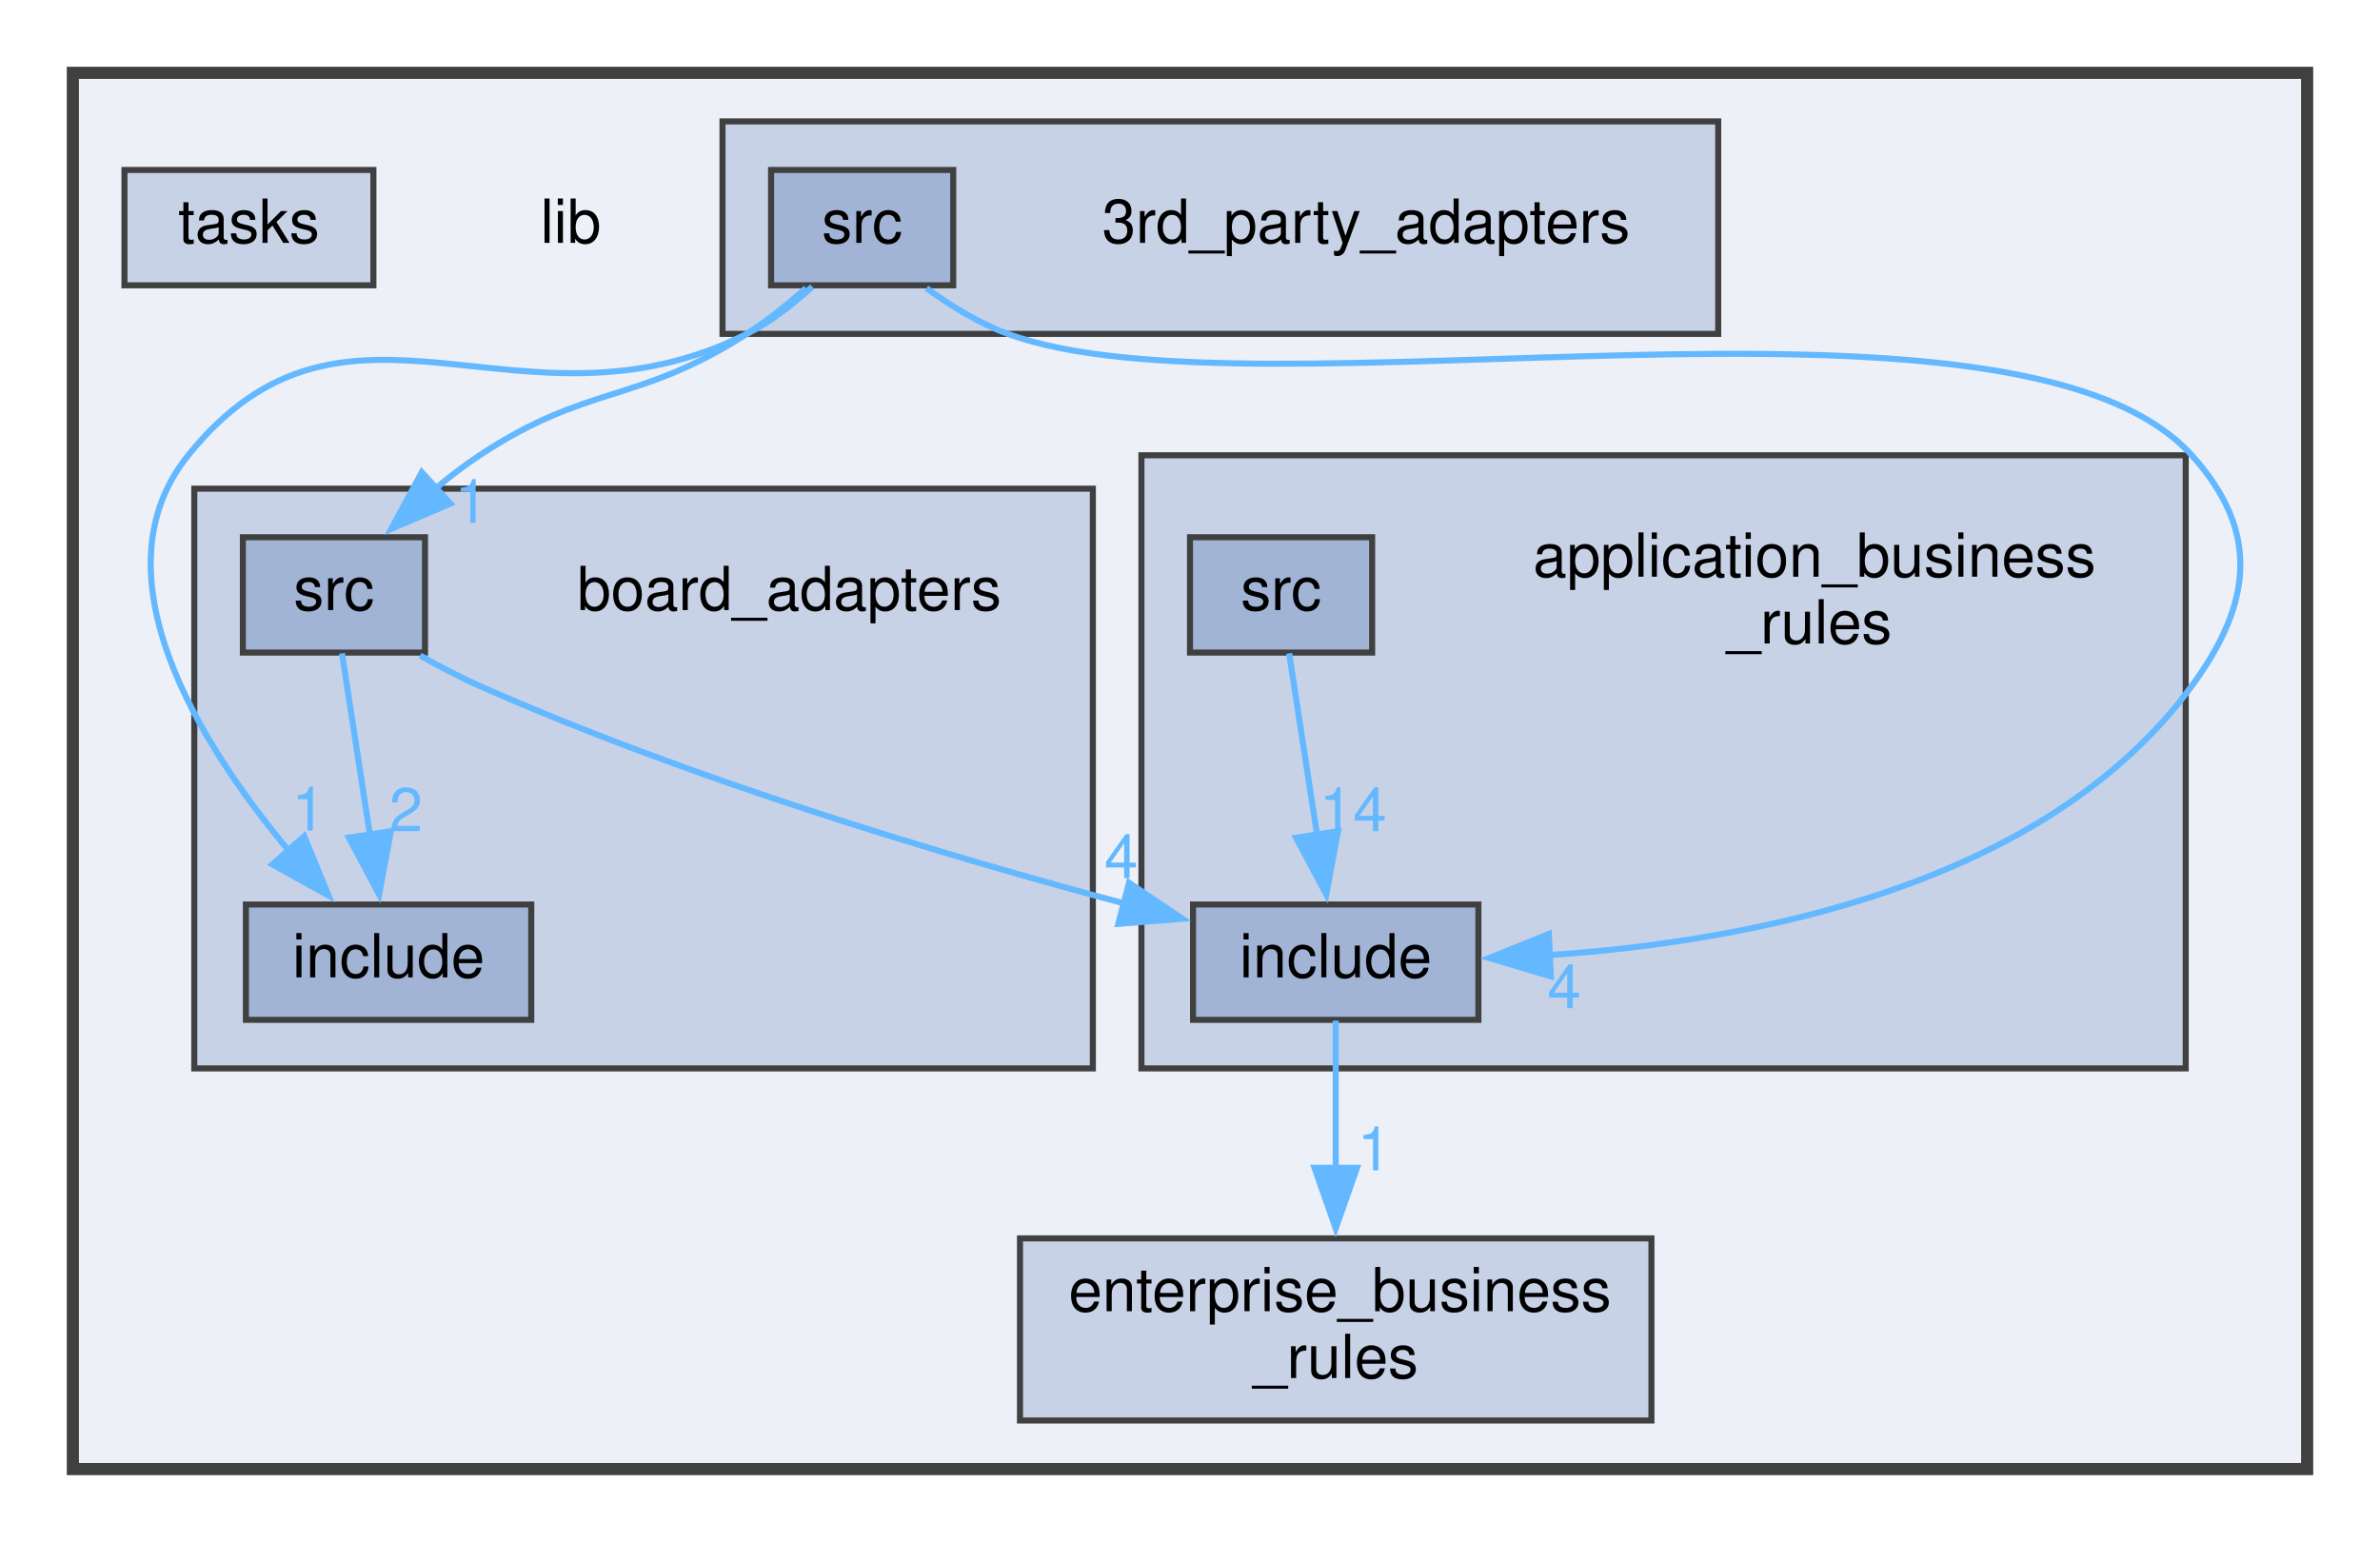
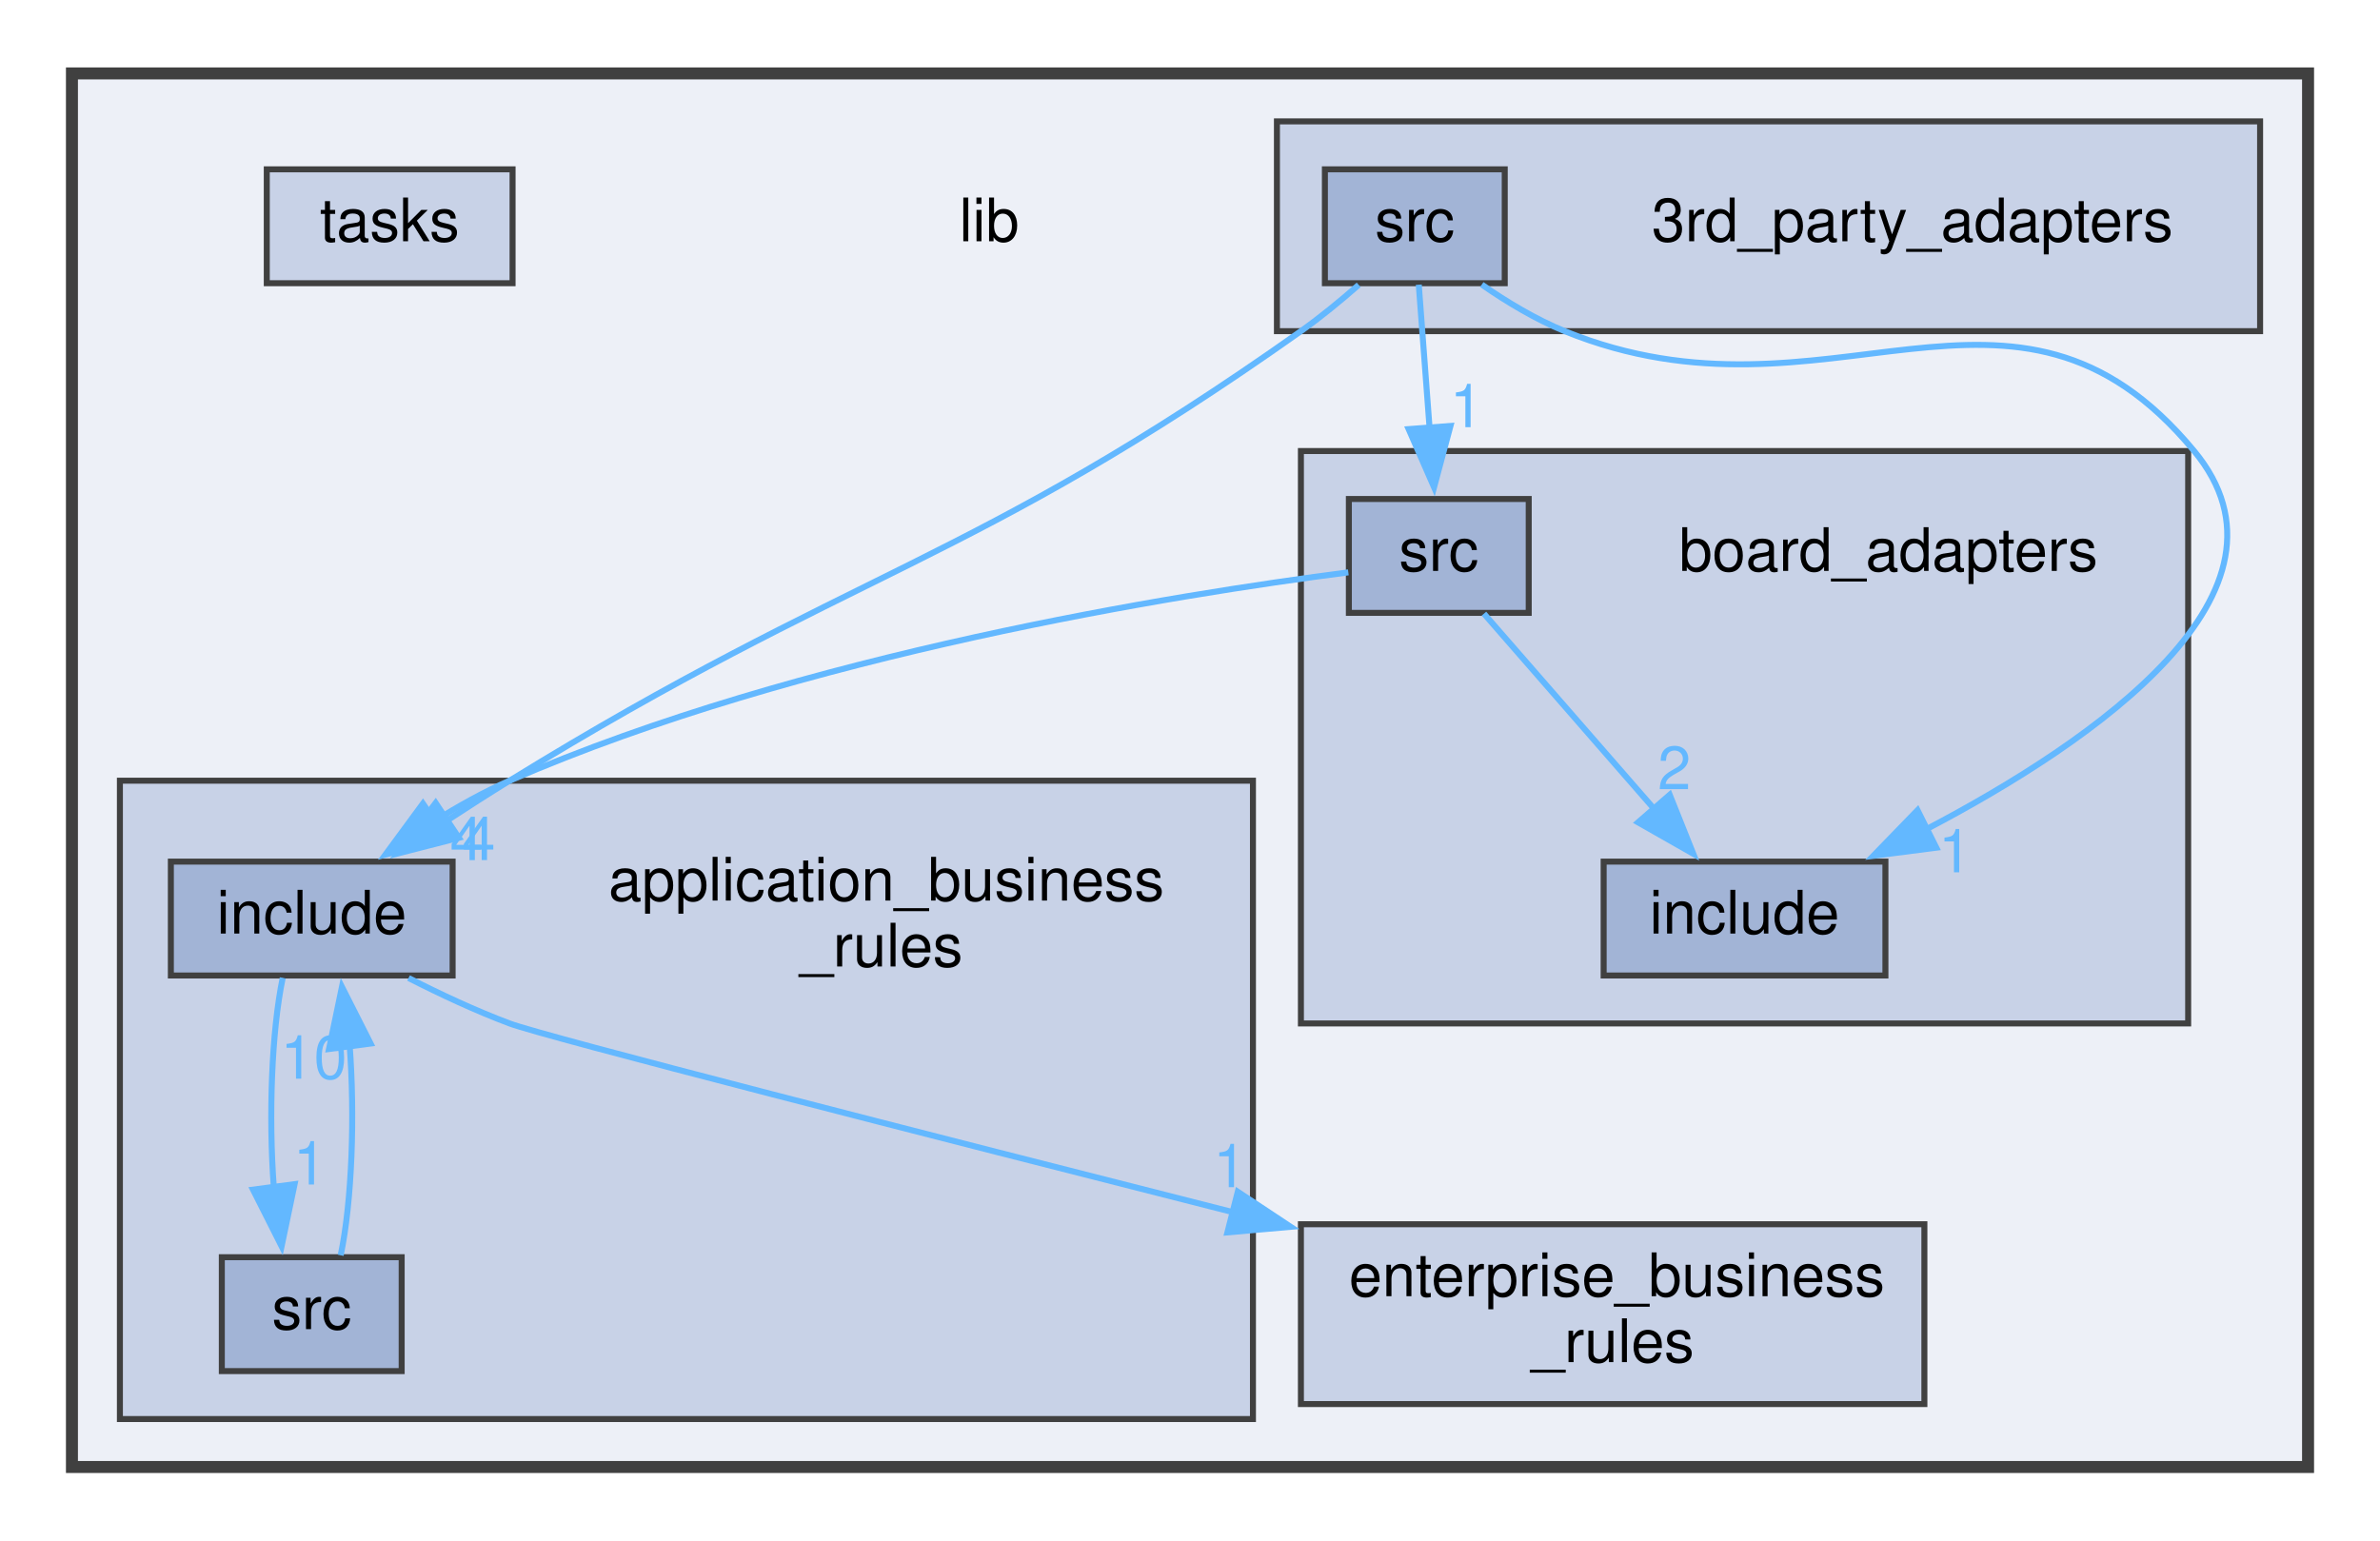
- <svg xmlns="http://www.w3.org/2000/svg" xmlns:xlink="http://www.w3.org/1999/xlink" width="392pt" height="254pt" viewBox="0.00 0.00 392.00 254.00">
-   <g id="graph0" class="graph" transform="scale(1 1) rotate(0) translate(4 250)">
+ <svg xmlns="http://www.w3.org/2000/svg" xmlns:xlink="http://www.w3.org/1999/xlink" width="397pt" height="257pt" viewBox="0.00 0.00 397.00 256.50">
+   <g id="graph0" class="graph" transform="scale(1 1) rotate(0) translate(4 252.5)">
    <g id="clust1" class="cluster">
      <g id="a_clust1">
        <a xlink:href="dir_97aefd0d527b934f1d99a682da8fe6a9.xhtml" target="_top">
-           <polygon fill="#edf0f7" stroke="#404040" stroke-width="2" points="8,-8 8,-238 376,-238 376,-8 8,-8" />
+           <polygon fill="#edf0f7" stroke="#404040" stroke-width="2" points="8,-8 8,-240.5 381,-240.5 381,-8 8,-8" />
        </a>
      </g>
    </g>
    <g id="clust4" class="cluster">
      <g id="a_clust4">
        <a xlink:href="dir_b49365647f74dff1c8dd1e88d29293e4.xhtml" target="_top" xlink:title="Package Board Adapters.">
-           <polygon fill="#c8d2e7" stroke="#404040" points="28,-74 28,-169.5 176,-169.5 176,-74 28,-74" />
+           <polygon fill="#c8d2e7" stroke="#404040" points="213,-82 213,-177.5 361,-177.5 361,-82 213,-82" />
        </a>
      </g>
    </g>
    <g id="clust2" class="cluster">
      <g id="a_clust2">
        <a xlink:href="dir_e75212beacfa7863df067e044f07f232.xhtml" target="_top" xlink:title="Package 3rd Party Adapters.">
-           <polygon fill="#c8d2e7" stroke="#404040" points="115,-195 115,-230 279,-230 279,-195 115,-195" />
+           <polygon fill="#c8d2e7" stroke="#404040" points="209,-197.5 209,-232.5 373,-232.5 373,-197.5 209,-197.5" />
        </a>
      </g>
    </g>
    <g id="clust3" class="cluster">
      <g id="a_clust3">
        <a xlink:href="dir_6dbb42d2342d9d7292a192bc1d024acc.xhtml" target="_top" xlink:title="Package Application Business Rules.">
-           <polygon fill="#c8d2e7" stroke="#404040" points="184,-74 184,-175 356,-175 356,-74 184,-74" />
+           <polygon fill="#c8d2e7" stroke="#404040" points="16,-16 16,-122.5 205,-122.5 205,-16 16,-16" />
        </a>
      </g>
    </g>
    <g id="node1" class="node">
-       <text text-anchor="middle" x="90" y="-210" font-family="Helvetica,sans-Serif" font-size="10.00">lib</text>
+       <text text-anchor="middle" x="161" y="-212.5" font-family="Helvetica,sans-Serif" font-size="10.00">lib</text>
    </g>
    <g id="node2" class="node">
-       <text text-anchor="middle" x="221" y="-210" font-family="Helvetica,sans-Serif" font-size="10.00">3rd_party_adapters</text>
+       <text text-anchor="middle" x="315" y="-212.5" font-family="Helvetica,sans-Serif" font-size="10.00">3rd_party_adapters</text>
    </g>
    <g id="node3" class="node">
      <g id="a_node3">
        <a xlink:href="dir_b5cb1ba11efb8a917f62f701cc18c3ad.xhtml" target="_top" xlink:title="src">
-           <polygon fill="#a2b4d6" stroke="#404040" points="153,-222 123,-222 123,-203 153,-203 153,-222" />
-           <text text-anchor="middle" x="138" y="-210" font-family="Helvetica,sans-Serif" font-size="10.00">src</text>
+           <polygon fill="#a2b4d6" stroke="#404040" points="247,-224.5 217,-224.5 217,-205.5 247,-205.5 247,-224.5" />
+           <text text-anchor="middle" x="232" y="-212.5" font-family="Helvetica,sans-Serif" font-size="10.00">src</text>
        </a>
      </g>
    </g>
    <g id="node5" class="node">
      <g id="a_node5">
        <a xlink:href="dir_932fe8ce124fd491e58b86c0a19867e4.xhtml" target="_top" xlink:title="include">
-           <polygon fill="#a2b4d6" stroke="#404040" points="239.5,-101 192.5,-101 192.5,-82 239.5,-82 239.5,-101" />
-           <text text-anchor="middle" x="216" y="-89" font-family="Helvetica,sans-Serif" font-size="10.00">include</text>
+           <polygon fill="#a2b4d6" stroke="#404040" points="71.5,-109 24.5,-109 24.5,-90 71.5,-90 71.5,-109" />
+           <text text-anchor="middle" x="48" y="-97" font-family="Helvetica,sans-Serif" font-size="10.00">include</text>
        </a>
      </g>
    </g>
    <g id="edge3" class="edge">
-       <path fill="none" stroke="#63b8ff" d="M148.59,-202.53C152.55,-199.64 157.25,-196.74 162,-195 202.89,-179.97 327.81,-207.34 357,-175 368.32,-162.46 366.98,-150.62 357,-137 332.84,-104.04 284.18,-94.86 250.85,-92.64" />
-       <polygon fill="#63b8ff" stroke="#63b8ff" points="251.44,-89.16 241.28,-92.18 251.1,-96.15 251.44,-89.16" />
+       <path fill="none" stroke="#63b8ff" d="M222.64,-205.22C219.66,-202.61 216.28,-199.82 213,-197.5 157.92,-158.52 138.44,-157.9 81,-122.5 77.55,-120.38 73.95,-118.07 70.44,-115.77" />
+       <polygon fill="#63b8ff" stroke="#63b8ff" points="72.55,-112.97 62.29,-110.34 68.67,-118.79 72.55,-112.97" />
      <g id="a_edge3-headlabel">
        <a xlink:href="dir_000010_000007.xhtml" target="_top" xlink:title="4">
-           <text text-anchor="middle" x="253.65" y="-83.92" font-family="Helvetica,sans-Serif" font-size="10.00" fill="#63b8ff">4</text>
+           <text text-anchor="middle" x="75.86" y="-109.26" font-family="Helvetica,sans-Serif" font-size="10.00" fill="#63b8ff">4</text>
        </a>
      </g>
    </g>
    <g id="node8" class="node">
      <g id="a_node8">
        <a xlink:href="dir_6f5baad296e1747fe62cc418affea6db.xhtml" target="_top" xlink:title="include">
-           <polygon fill="#a2b4d6" stroke="#404040" points="83.5,-101 36.5,-101 36.5,-82 83.5,-82 83.5,-101" />
-           <text text-anchor="middle" x="60" y="-89" font-family="Helvetica,sans-Serif" font-size="10.00">include</text>
+           <polygon fill="#a2b4d6" stroke="#404040" points="310.5,-109 263.5,-109 263.5,-90 310.5,-90 310.5,-109" />
+           <text text-anchor="middle" x="287" y="-97" font-family="Helvetica,sans-Serif" font-size="10.00">include</text>
        </a>
      </g>
    </g>
    <g id="edge1" class="edge">
-       <path fill="none" stroke="#63b8ff" d="M129.78,-202.77C126.66,-199.9 122.91,-196.96 119,-195 81.59,-176.25 53.26,-207.58 27,-175 11.26,-155.46 28.84,-127.45 43.76,-109.62" />
-       <polygon fill="#63b8ff" stroke="#63b8ff" points="46.1,-112.25 50.12,-102.45 40.86,-107.6 46.1,-112.25" />
+       <path fill="none" stroke="#63b8ff" d="M243.17,-205.27C247.31,-202.4 252.18,-199.46 257,-197.5 301.01,-179.62 331.71,-214.1 362,-177.5 381.39,-154.07 345.69,-129.26 317.19,-114.33" />
+       <polygon fill="#63b8ff" stroke="#63b8ff" points="318.99,-111.32 308.48,-109.97 315.86,-117.58 318.99,-111.32" />
      <g id="a_edge1-headlabel">
        <a xlink:href="dir_000010_000008.xhtml" target="_top" xlink:title="1">
-           <text text-anchor="middle" x="46.84" y="-113.19" font-family="Helvetica,sans-Serif" font-size="10.00" fill="#63b8ff">1</text>
+           <text text-anchor="middle" x="322.12" y="-107.21" font-family="Helvetica,sans-Serif" font-size="10.00" fill="#63b8ff">1</text>
        </a>
      </g>
    </g>
    <g id="node9" class="node">
      <g id="a_node9">
        <a xlink:href="dir_7f49939d24979e82cbd0609955c19b57.xhtml" target="_top" xlink:title="src">
-           <polygon fill="#a2b4d6" stroke="#404040" points="66,-161.5 36,-161.5 36,-142.5 66,-142.5 66,-161.5" />
-           <text text-anchor="middle" x="51" y="-149.5" font-family="Helvetica,sans-Serif" font-size="10.00">src</text>
+           <polygon fill="#a2b4d6" stroke="#404040" points="251,-169.5 221,-169.5 221,-150.5 251,-150.5 251,-169.5" />
+           <text text-anchor="middle" x="236" y="-157.5" font-family="Helvetica,sans-Serif" font-size="10.00">src</text>
        </a>
      </g>
    </g>
    <g id="edge2" class="edge">
-       <path fill="none" stroke="#63b8ff" d="M128.76,-202.54C125.79,-199.91 122.38,-197.17 119,-195 100.93,-183.39 92.92,-186.85 75,-175 72.52,-173.36 70.06,-171.47 67.69,-169.5" />
-       <polygon fill="#63b8ff" stroke="#63b8ff" points="70.19,-167.04 60.45,-162.88 65.47,-172.21 70.19,-167.04" />
+       <path fill="none" stroke="#63b8ff" d="M232.66,-205.25C233.15,-198.77 233.84,-189.66 234.46,-181.4" />
+       <polygon fill="#63b8ff" stroke="#63b8ff" points="237.95,-181.69 235.21,-171.45 230.97,-181.16 237.95,-181.69" />
      <g id="a_edge2-headlabel">
        <a xlink:href="dir_000010_000012.xhtml" target="_top" xlink:title="1">
-           <text text-anchor="middle" x="73.65" y="-163.85" font-family="Helvetica,sans-Serif" font-size="10.00" fill="#63b8ff">1</text>
+           <text text-anchor="middle" x="240.62" y="-181.48" font-family="Helvetica,sans-Serif" font-size="10.00" fill="#63b8ff">1</text>
        </a>
      </g>
    </g>
    <g id="node4" class="node">
-       <text text-anchor="start" x="248.5" y="-155" font-family="Helvetica,sans-Serif" font-size="10.00">application_business</text>
-       <text text-anchor="middle" x="294" y="-144" font-family="Helvetica,sans-Serif" font-size="10.00">_rules</text>
+       <text text-anchor="start" x="97.5" y="-102.5" font-family="Helvetica,sans-Serif" font-size="10.00">application_business</text>
+       <text text-anchor="middle" x="143" y="-91.5" font-family="Helvetica,sans-Serif" font-size="10.00">_rules</text>
+     </g>
+     <g id="node6" class="node">
+       <g id="a_node6">
+         <a xlink:href="dir_0464404e99892fac2d89b16bbf2dbee3.xhtml" target="_top" xlink:title="src">
+           <polygon fill="#a2b4d6" stroke="#404040" points="63,-43 33,-43 33,-24 63,-24 63,-43" />
+           <text text-anchor="middle" x="48" y="-31" font-family="Helvetica,sans-Serif" font-size="10.00">src</text>
+         </a>
+       </g>
+     </g>
+     <g id="edge4" class="edge">
+       <path fill="none" stroke="#63b8ff" d="M43.16,-89.6C41.29,-80.62 40.79,-66.45 41.67,-54.72" />
+       <polygon fill="#63b8ff" stroke="#63b8ff" points="45.14,-55.19 42.97,-44.82 38.2,-54.28 45.14,-55.19" />
+       <g id="a_edge4-headlabel">
+         <a xlink:href="dir_000007_000011.xhtml" target="_top" xlink:title="1">
+           <text text-anchor="middle" x="47.69" y="-55.13" font-family="Helvetica,sans-Serif" font-size="10.00" fill="#63b8ff">1</text>
+         </a>
+       </g>
    </g>
    <g id="node10" class="node">
      <g id="a_node10">
        <a xlink:href="dir_71046b38222792489c3876836d4fbdbc.xhtml" target="_top" xlink:title="Package Enterprise Business Rules.">
-           <polygon fill="#c8d2e7" stroke="#404040" points="268,-46 164,-46 164,-16 268,-16 268,-46" />
-           <text text-anchor="start" x="172" y="-34" font-family="Helvetica,sans-Serif" font-size="10.00">enterprise_business</text>
-           <text text-anchor="middle" x="216" y="-23" font-family="Helvetica,sans-Serif" font-size="10.00">_rules</text>
-         </a>
-       </g>
-     </g>
-     <g id="edge4" class="edge">
-       <path fill="none" stroke="#63b8ff" d="M216,-81.87C216,-75.4 216,-66.2 216,-57.45" />
-       <polygon fill="#63b8ff" stroke="#63b8ff" points="219.5,-57.63 216,-47.63 212.5,-57.63 219.5,-57.63" />
-       <g id="a_edge4-headlabel">
-         <a xlink:href="dir_000007_000005.xhtml" target="_top" xlink:title="1">
-           <text text-anchor="middle" x="222.34" y="-57.21" font-family="Helvetica,sans-Serif" font-size="10.00" fill="#63b8ff">1</text>
-         </a>
-       </g>
-     </g>
-     <g id="node6" class="node">
-       <g id="a_node6">
-         <a xlink:href="dir_0464404e99892fac2d89b16bbf2dbee3.xhtml" target="_top" xlink:title="src">
-           <polygon fill="#a2b4d6" stroke="#404040" points="222,-161.5 192,-161.5 192,-142.5 222,-142.5 222,-161.5" />
-           <text text-anchor="middle" x="207" y="-149.5" font-family="Helvetica,sans-Serif" font-size="10.00">src</text>
+           <polygon fill="#c8d2e7" stroke="#404040" points="317,-48.5 213,-48.5 213,-18.5 317,-18.5 317,-48.5" />
+           <text text-anchor="start" x="221" y="-36.5" font-family="Helvetica,sans-Serif" font-size="10.00">enterprise_business</text>
+           <text text-anchor="middle" x="265" y="-25.5" font-family="Helvetica,sans-Serif" font-size="10.00">_rules</text>
        </a>
      </g>
    </g>
    <g id="edge5" class="edge">
-       <path fill="none" stroke="#63b8ff" d="M208.33,-142.37C209.54,-134.5 211.37,-122.6 212.94,-112.39" />
-       <polygon fill="#63b8ff" stroke="#63b8ff" points="216.38,-113.08 214.44,-102.66 209.46,-112.01 216.38,-113.08" />
+       <path fill="none" stroke="#63b8ff" d="M64.15,-89.58C69.41,-86.9 75.36,-84.11 81,-82 86.88,-79.8 150.91,-63.4 201.8,-50.48" />
+       <polygon fill="#63b8ff" stroke="#63b8ff" points="202.47,-53.92 211.3,-48.07 200.74,-47.14 202.47,-53.92" />
      <g id="a_edge5-headlabel">
-         <a xlink:href="dir_000011_000007.xhtml" target="_top" xlink:title="14">
-           <text text-anchor="middle" x="218.86" y="-113.07" font-family="Helvetica,sans-Serif" font-size="10.00" fill="#63b8ff">14</text>
+         <a xlink:href="dir_000007_000005.xhtml" target="_top" xlink:title="1">
+           <text text-anchor="middle" x="201.15" y="-54.68" font-family="Helvetica,sans-Serif" font-size="10.00" fill="#63b8ff">1</text>
+         </a>
+       </g>
+     </g>
+     <g id="edge6" class="edge">
+       <path fill="none" stroke="#63b8ff" d="M52.83,-43.32C54.73,-52.37 55.22,-66.74 54.31,-78.55" />
+       <polygon fill="#63b8ff" stroke="#63b8ff" points="50.88,-77.73 53.04,-88.1 57.82,-78.65 50.88,-77.73" />
+       <g id="a_edge6-headlabel">
+         <a xlink:href="dir_000011_000007.xhtml" target="_top" xlink:title="10">
+           <text text-anchor="middle" x="48.34" y="-72.79" font-family="Helvetica,sans-Serif" font-size="10.00" fill="#63b8ff">10</text>
        </a>
      </g>
    </g>
    <g id="node7" class="node">
-       <text text-anchor="middle" x="126" y="-149.5" font-family="Helvetica,sans-Serif" font-size="10.00">board_adapters</text>
+       <text text-anchor="middle" x="311" y="-157.5" font-family="Helvetica,sans-Serif" font-size="10.00">board_adapters</text>
    </g>
-     <g id="edge7" class="edge">
-       <path fill="none" stroke="#63b8ff" d="M65.19,-142.02C68.35,-140.22 71.74,-138.45 75,-137 110.12,-121.45 152.36,-108.87 181.39,-101.11" />
-       <polygon fill="#63b8ff" stroke="#63b8ff" points="181.96,-104.58 190.75,-98.66 180.19,-97.81 181.96,-104.58" />
-       <g id="a_edge7-headlabel">
+     <g id="edge8" class="edge">
+       <path fill="none" stroke="#63b8ff" d="M220.91,-157.26C192.53,-153.6 129.69,-143.64 81,-122.5 76.72,-120.64 72.39,-118.22 68.34,-115.67" />
+       <polygon fill="#63b8ff" stroke="#63b8ff" points="70.51,-112.91 60.28,-110.16 66.55,-118.69 70.51,-112.91" />
+       <g id="a_edge8-headlabel">
        <a xlink:href="dir_000012_000007.xhtml" target="_top" xlink:title="4">
-           <text text-anchor="middle" x="180.67" y="-105.35" font-family="Helvetica,sans-Serif" font-size="10.00" fill="#63b8ff">4</text>
+           <text text-anchor="middle" x="73.83" y="-109.25" font-family="Helvetica,sans-Serif" font-size="10.00" fill="#63b8ff">4</text>
        </a>
      </g>
    </g>
-     <g id="edge6" class="edge">
-       <path fill="none" stroke="#63b8ff" d="M52.33,-142.37C53.54,-134.5 55.37,-122.6 56.94,-112.39" />
-       <polygon fill="#63b8ff" stroke="#63b8ff" points="60.38,-113.08 58.44,-102.66 53.46,-112.01 60.38,-113.08" />
-       <g id="a_edge6-headlabel">
+     <g id="edge7" class="edge">
+       <path fill="none" stroke="#63b8ff" d="M243.53,-150.37C250.98,-141.81 262.61,-128.47 271.97,-117.74" />
+       <polygon fill="#63b8ff" stroke="#63b8ff" points="274.52,-120.15 278.45,-110.31 269.24,-115.55 274.52,-120.15" />
+       <g id="a_edge7-headlabel">
        <a xlink:href="dir_000012_000008.xhtml" target="_top" xlink:title="2">
-           <text text-anchor="middle" x="62.86" y="-113.07" font-family="Helvetica,sans-Serif" font-size="10.00" fill="#63b8ff">2</text>
+           <text text-anchor="middle" x="275.29" y="-121.08" font-family="Helvetica,sans-Serif" font-size="10.00" fill="#63b8ff">2</text>
        </a>
      </g>
    </g>
    <g id="node11" class="node">
      <g id="a_node11">
        <a xlink:href="dir_39f7659512e965af922d437530a62078.xhtml" target="_top" xlink:title="tasks">
-           <polygon fill="#c8d2e7" stroke="#404040" points="57.5,-222 16.5,-222 16.5,-203 57.5,-203 57.5,-222" />
-           <text text-anchor="middle" x="37" y="-210" font-family="Helvetica,sans-Serif" font-size="10.00">tasks</text>
+           <polygon fill="#c8d2e7" stroke="#404040" points="81.5,-224.5 40.5,-224.5 40.5,-205.5 81.5,-205.5 81.5,-224.5" />
+           <text text-anchor="middle" x="61" y="-212.5" font-family="Helvetica,sans-Serif" font-size="10.00">tasks</text>
        </a>
      </g>
    </g>
  </g>
</svg>
